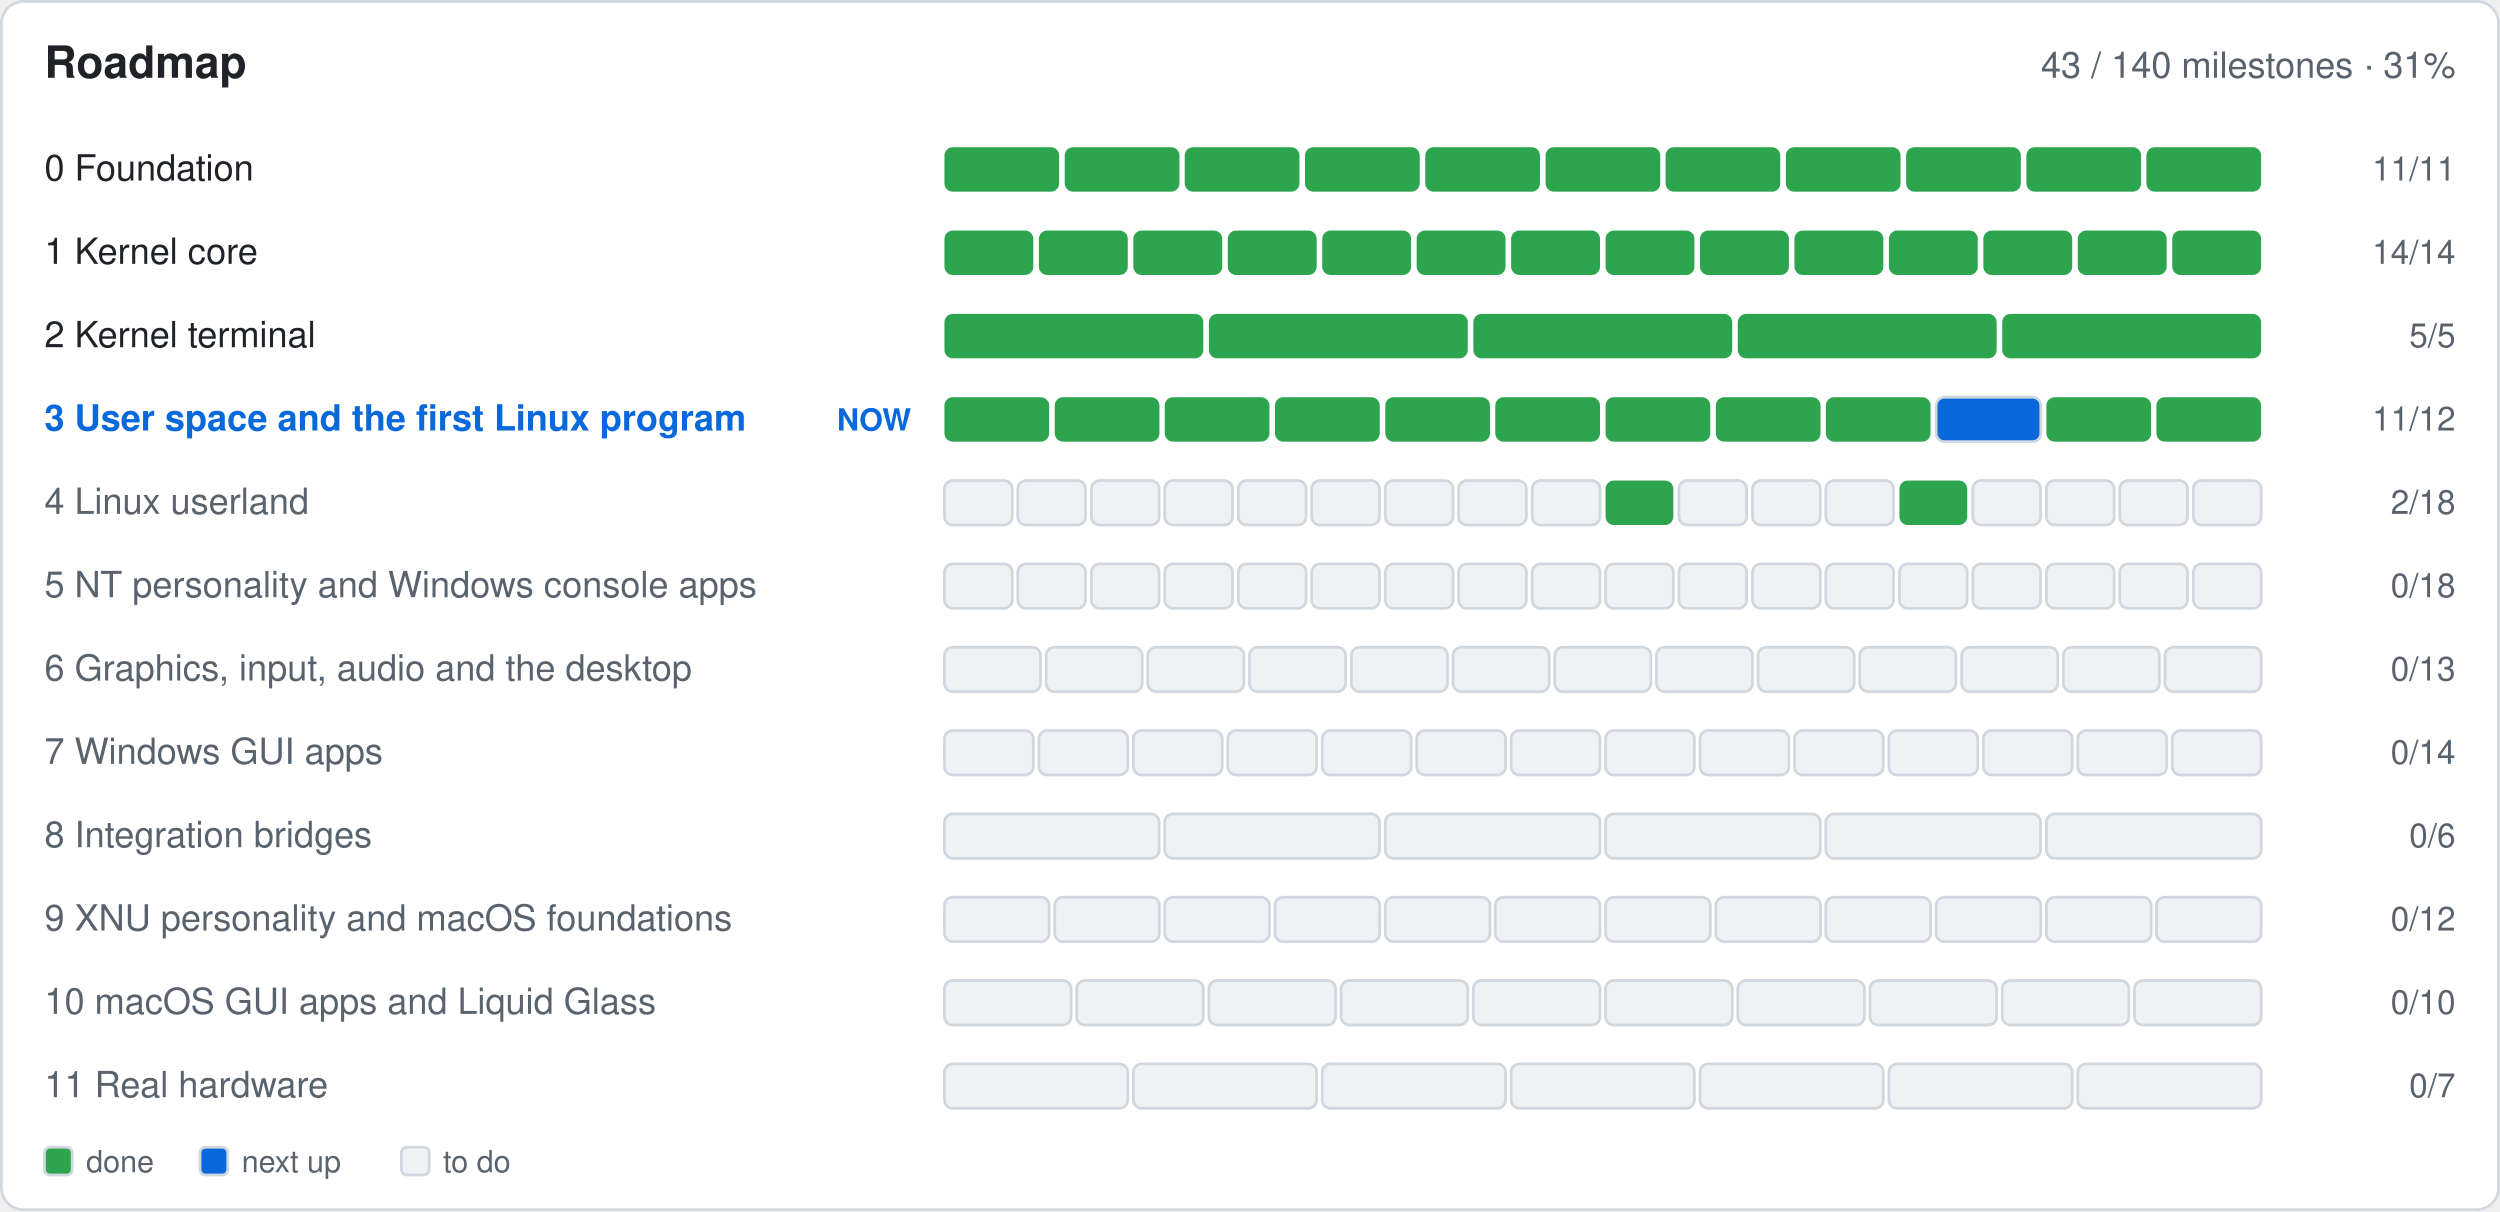
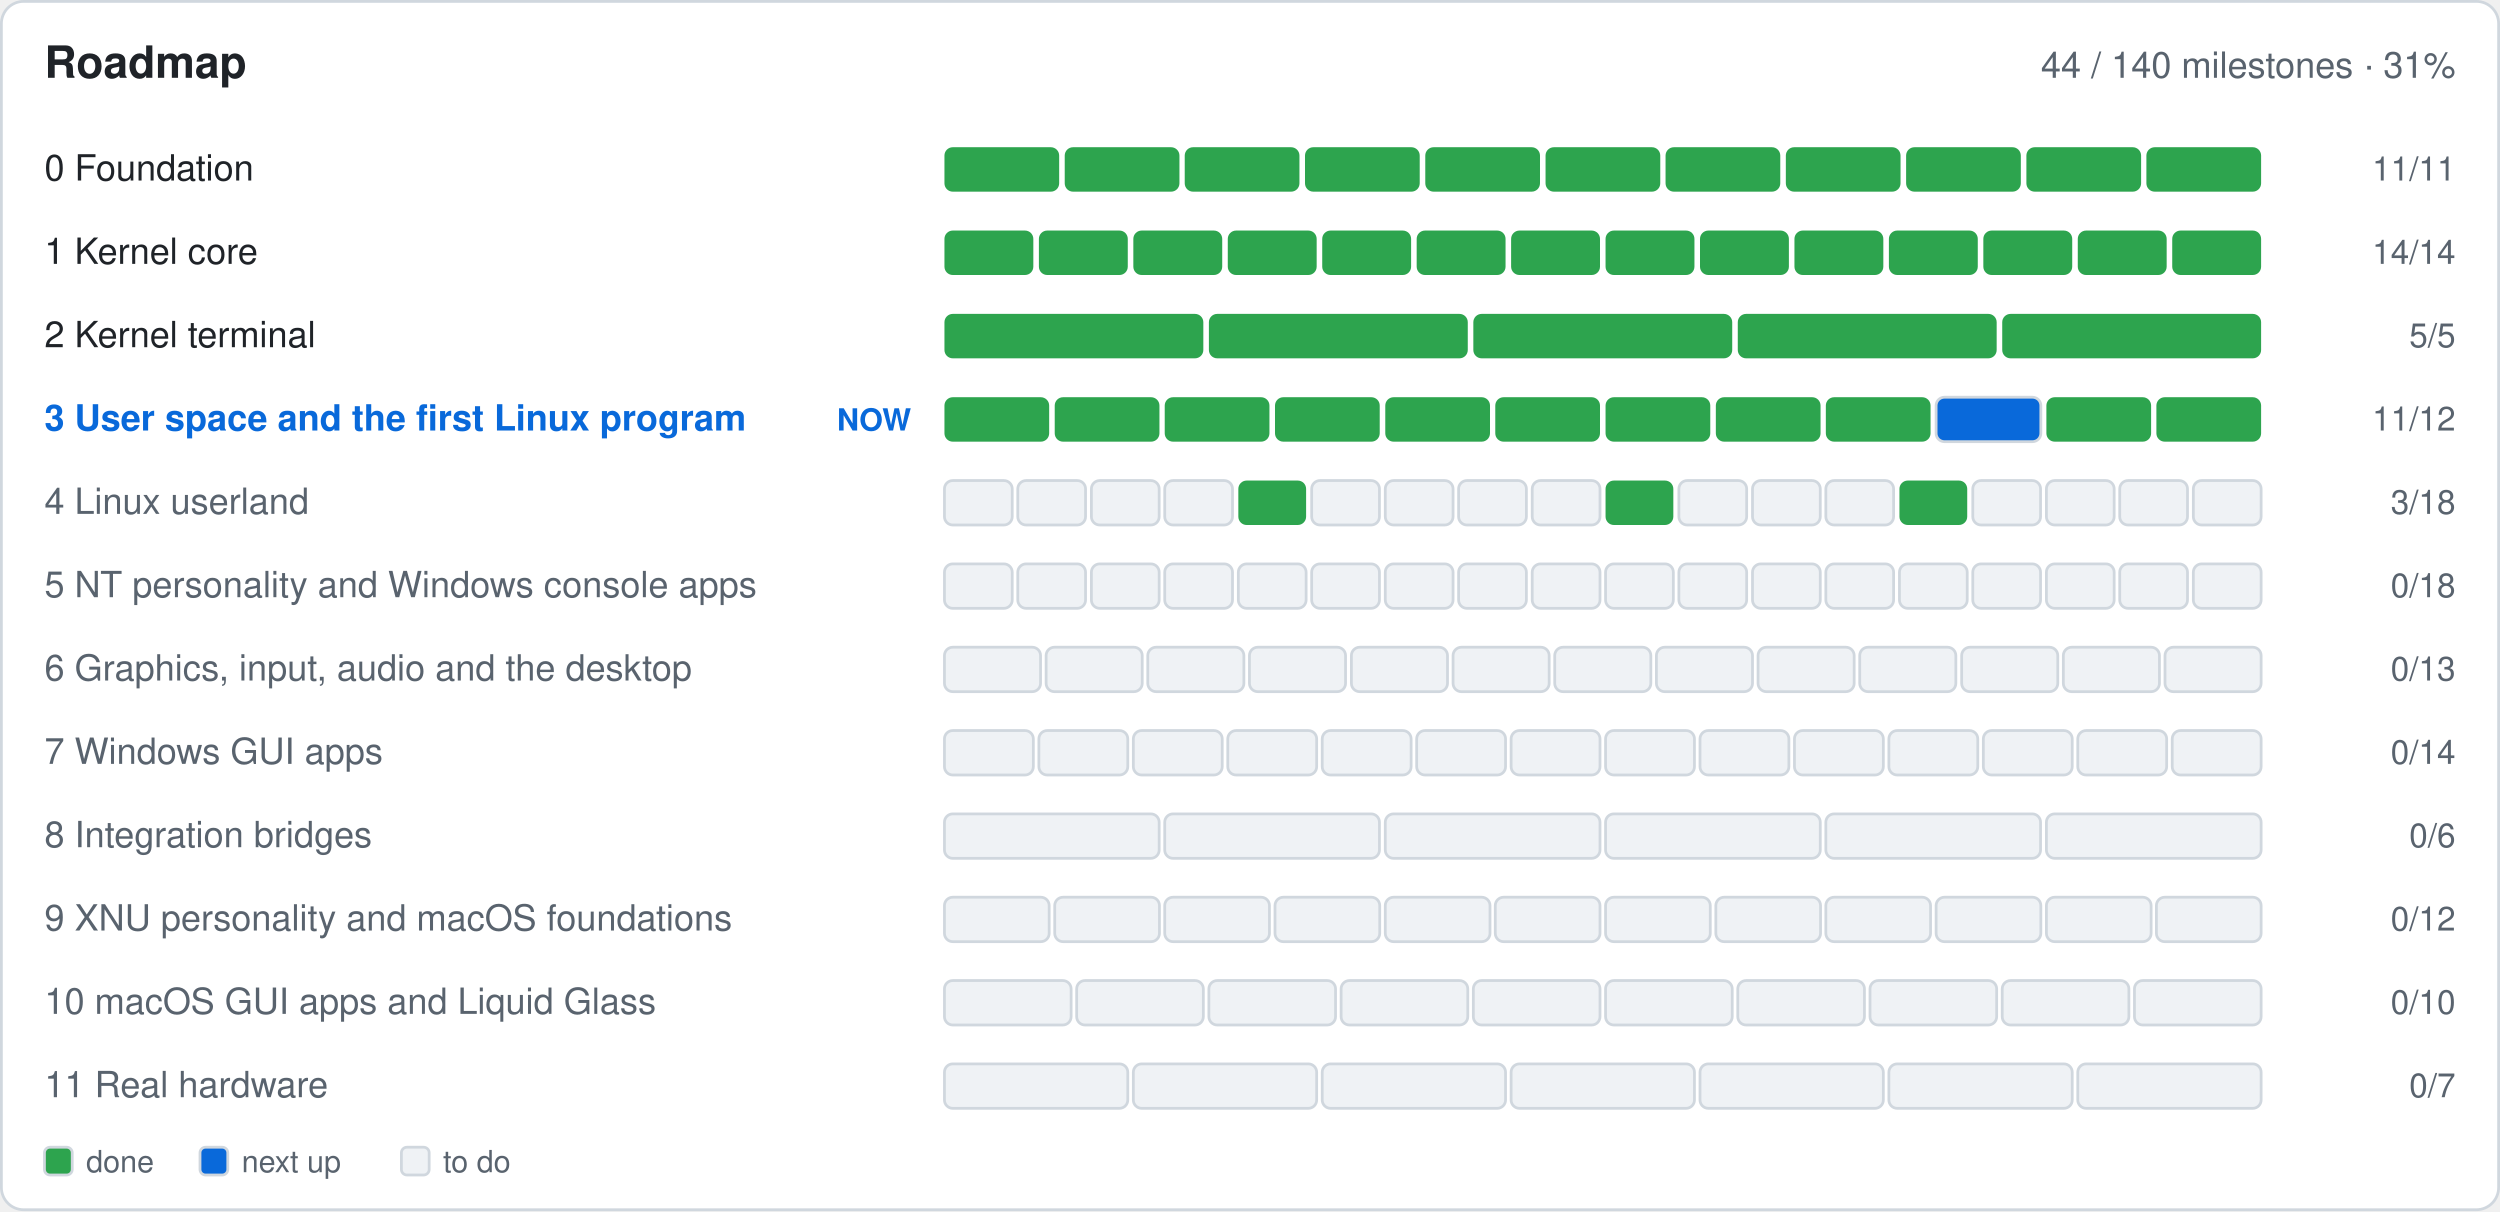
- <svg xmlns="http://www.w3.org/2000/svg" width="900" height="436" viewBox="0 0 900 436" role="img" aria-label="Roadmap: 43 of 140 milestones done">
+ <svg xmlns="http://www.w3.org/2000/svg" width="900" height="436" viewBox="0 0 900 436" role="img" aria-label="Roadmap: 44 of 140 milestones done">
  <rect x="0.5" y="0.5" width="899.0" height="435.0" fill="#ffffff" rx="8" stroke="#d0d7de" />
  <text x="16.0" y="28.0" font-family="-apple-system,BlinkMacSystemFont,'Segoe UI',Helvetica,Arial,sans-serif" font-size="16" font-weight="600" fill="#1f2328" text-anchor="start">Roadmap</text>
-   <text x="884.0" y="28.0" font-family="-apple-system,BlinkMacSystemFont,'Segoe UI',Helvetica,Arial,sans-serif" font-size="13" font-weight="400" fill="#59636e" text-anchor="end">43 / 140 milestones · 31%</text>
+   <text x="884.0" y="28.0" font-family="-apple-system,BlinkMacSystemFont,'Segoe UI',Helvetica,Arial,sans-serif" font-size="13" font-weight="400" fill="#59636e" text-anchor="end">44 / 140 milestones · 31%</text>
  <text x="16.0" y="65.0" font-family="-apple-system,BlinkMacSystemFont,'Segoe UI',Helvetica,Arial,sans-serif" font-size="13" font-weight="400" fill="#1f2328" text-anchor="start"> 0  Foundation</text>
  <g>
    <rect x="340.0" y="53.0" width="41.3" height="16.0" fill="#2da44e" rx="3" />
  </g>
  <g>
    <rect x="383.3" y="53.0" width="41.3" height="16.0" fill="#2da44e" rx="3" />
  </g>
  <g>
    <rect x="426.5" y="53.0" width="41.3" height="16.0" fill="#2da44e" rx="3" />
  </g>
  <g>
    <rect x="469.8" y="53.0" width="41.3" height="16.0" fill="#2da44e" rx="3" />
  </g>
  <g>
    <rect x="513.1" y="53.0" width="41.3" height="16.0" fill="#2da44e" rx="3" />
  </g>
  <g>
    <rect x="556.4" y="53.0" width="41.3" height="16.0" fill="#2da44e" rx="3" />
  </g>
  <g>
    <rect x="599.6" y="53.0" width="41.3" height="16.0" fill="#2da44e" rx="3" />
  </g>
  <g>
    <rect x="642.9" y="53.0" width="41.3" height="16.0" fill="#2da44e" rx="3" />
  </g>
  <g>
    <rect x="686.2" y="53.0" width="41.3" height="16.0" fill="#2da44e" rx="3" />
  </g>
  <g>
    <rect x="729.5" y="53.0" width="41.3" height="16.0" fill="#2da44e" rx="3" />
  </g>
  <g>
    <rect x="772.7" y="53.0" width="41.3" height="16.0" fill="#2da44e" rx="3" />
  </g>
  <text x="884.0" y="65.0" font-family="-apple-system,BlinkMacSystemFont,'Segoe UI',Helvetica,Arial,sans-serif" font-size="12" font-weight="400" fill="#59636e" text-anchor="end">11/11</text>
  <text x="16.0" y="95.0" font-family="-apple-system,BlinkMacSystemFont,'Segoe UI',Helvetica,Arial,sans-serif" font-size="13" font-weight="400" fill="#1f2328" text-anchor="start"> 1  Kernel core</text>
  <g>
    <rect x="340.0" y="83.0" width="32.0" height="16.0" fill="#2da44e" rx="3" />
  </g>
  <g>
    <rect x="374.0" y="83.0" width="32.0" height="16.0" fill="#2da44e" rx="3" />
  </g>
  <g>
    <rect x="408.0" y="83.0" width="32.0" height="16.0" fill="#2da44e" rx="3" />
  </g>
  <g>
    <rect x="442.0" y="83.0" width="32.0" height="16.0" fill="#2da44e" rx="3" />
  </g>
  <g>
    <rect x="476.0" y="83.0" width="32.0" height="16.0" fill="#2da44e" rx="3" />
  </g>
  <g>
    <rect x="510.0" y="83.0" width="32.0" height="16.0" fill="#2da44e" rx="3" />
  </g>
  <g>
    <rect x="544.0" y="83.0" width="32.0" height="16.0" fill="#2da44e" rx="3" />
  </g>
  <g>
    <rect x="578.0" y="83.0" width="32.0" height="16.0" fill="#2da44e" rx="3" />
  </g>
  <g>
    <rect x="612.0" y="83.0" width="32.0" height="16.0" fill="#2da44e" rx="3" />
  </g>
  <g>
    <rect x="646.0" y="83.0" width="32.0" height="16.0" fill="#2da44e" rx="3" />
  </g>
  <g>
    <rect x="680.0" y="83.0" width="32.0" height="16.0" fill="#2da44e" rx="3" />
  </g>
  <g>
    <rect x="714.0" y="83.0" width="32.0" height="16.0" fill="#2da44e" rx="3" />
  </g>
  <g>
    <rect x="748.0" y="83.0" width="32.0" height="16.0" fill="#2da44e" rx="3" />
  </g>
  <g>
    <rect x="782.0" y="83.0" width="32.0" height="16.0" fill="#2da44e" rx="3" />
  </g>
  <text x="884.0" y="95.0" font-family="-apple-system,BlinkMacSystemFont,'Segoe UI',Helvetica,Arial,sans-serif" font-size="12" font-weight="400" fill="#59636e" text-anchor="end">14/14</text>
  <text x="16.0" y="125.0" font-family="-apple-system,BlinkMacSystemFont,'Segoe UI',Helvetica,Arial,sans-serif" font-size="13" font-weight="400" fill="#1f2328" text-anchor="start"> 2  Kernel terminal</text>
  <g>
    <rect x="340.0" y="113.0" width="93.2" height="16.0" fill="#2da44e" rx="3" />
  </g>
  <g>
    <rect x="435.2" y="113.0" width="93.2" height="16.0" fill="#2da44e" rx="3" />
  </g>
  <g>
    <rect x="530.4" y="113.0" width="93.2" height="16.0" fill="#2da44e" rx="3" />
  </g>
  <g>
    <rect x="625.6" y="113.0" width="93.2" height="16.0" fill="#2da44e" rx="3" />
  </g>
  <g>
    <rect x="720.8" y="113.0" width="93.2" height="16.0" fill="#2da44e" rx="3" />
  </g>
  <text x="884.0" y="125.0" font-family="-apple-system,BlinkMacSystemFont,'Segoe UI',Helvetica,Arial,sans-serif" font-size="12" font-weight="400" fill="#59636e" text-anchor="end">5/5</text>
  <text x="16.0" y="155.0" font-family="-apple-system,BlinkMacSystemFont,'Segoe UI',Helvetica,Arial,sans-serif" font-size="13" font-weight="600" fill="#0969da" text-anchor="start"> 3  User space and the first Linux program</text>
  <text x="328.0" y="155.0" font-family="-apple-system,BlinkMacSystemFont,'Segoe UI',Helvetica,Arial,sans-serif" font-size="11" font-weight="600" fill="#0969da" text-anchor="end">NOW</text>
  <g>
    <rect x="340.0" y="143.0" width="37.7" height="16.0" fill="#2da44e" rx="3" />
  </g>
  <g>
    <rect x="379.7" y="143.0" width="37.7" height="16.0" fill="#2da44e" rx="3" />
  </g>
  <g>
    <rect x="419.3" y="143.0" width="37.7" height="16.0" fill="#2da44e" rx="3" />
  </g>
  <g>
    <rect x="459.0" y="143.0" width="37.7" height="16.0" fill="#2da44e" rx="3" />
  </g>
  <g>
    <rect x="498.7" y="143.0" width="37.7" height="16.0" fill="#2da44e" rx="3" />
  </g>
  <g>
    <rect x="538.3" y="143.0" width="37.7" height="16.0" fill="#2da44e" rx="3" />
  </g>
  <g>
    <rect x="578.0" y="143.0" width="37.7" height="16.0" fill="#2da44e" rx="3" />
  </g>
  <g>
    <rect x="617.7" y="143.0" width="37.7" height="16.0" fill="#2da44e" rx="3" />
  </g>
  <g>
    <rect x="657.3" y="143.0" width="37.7" height="16.0" fill="#2da44e" rx="3" />
  </g>
  <g>
    <rect x="697.0" y="143.0" width="37.7" height="16.0" fill="#0969da" rx="3" stroke="#d0d7de" />
  </g>
  <g>
    <rect x="736.7" y="143.0" width="37.7" height="16.0" fill="#2da44e" rx="3" />
  </g>
  <g>
    <rect x="776.3" y="143.0" width="37.7" height="16.0" fill="#2da44e" rx="3" />
  </g>
  <text x="884.0" y="155.0" font-family="-apple-system,BlinkMacSystemFont,'Segoe UI',Helvetica,Arial,sans-serif" font-size="12" font-weight="400" fill="#59636e" text-anchor="end">11/12</text>
  <text x="16.0" y="185.0" font-family="-apple-system,BlinkMacSystemFont,'Segoe UI',Helvetica,Arial,sans-serif" font-size="13" font-weight="400" fill="#59636e" text-anchor="start"> 4  Linux userland</text>
  <g>
    <rect x="340.0" y="173.0" width="24.4" height="16.0" fill="#eff2f5" rx="3" stroke="#d0d7de" />
  </g>
  <g>
    <rect x="366.4" y="173.0" width="24.4" height="16.0" fill="#eff2f5" rx="3" stroke="#d0d7de" />
  </g>
  <g>
    <rect x="392.9" y="173.0" width="24.4" height="16.0" fill="#eff2f5" rx="3" stroke="#d0d7de" />
  </g>
  <g>
    <rect x="419.3" y="173.0" width="24.4" height="16.0" fill="#eff2f5" rx="3" stroke="#d0d7de" />
  </g>
  <g>
-     <rect x="445.8" y="173.0" width="24.4" height="16.0" fill="#eff2f5" rx="3" stroke="#d0d7de" />
+     <rect x="445.8" y="173.0" width="24.4" height="16.0" fill="#2da44e" rx="3" />
  </g>
  <g>
    <rect x="472.2" y="173.0" width="24.4" height="16.0" fill="#eff2f5" rx="3" stroke="#d0d7de" />
  </g>
  <g>
    <rect x="498.7" y="173.0" width="24.4" height="16.0" fill="#eff2f5" rx="3" stroke="#d0d7de" />
  </g>
  <g>
    <rect x="525.1" y="173.0" width="24.4" height="16.0" fill="#eff2f5" rx="3" stroke="#d0d7de" />
  </g>
  <g>
    <rect x="551.6" y="173.0" width="24.4" height="16.0" fill="#eff2f5" rx="3" stroke="#d0d7de" />
  </g>
  <g>
    <rect x="578.0" y="173.0" width="24.4" height="16.0" fill="#2da44e" rx="3" />
  </g>
  <g>
    <rect x="604.4" y="173.0" width="24.4" height="16.0" fill="#eff2f5" rx="3" stroke="#d0d7de" />
  </g>
  <g>
    <rect x="630.9" y="173.0" width="24.4" height="16.0" fill="#eff2f5" rx="3" stroke="#d0d7de" />
  </g>
  <g>
    <rect x="657.3" y="173.0" width="24.4" height="16.0" fill="#eff2f5" rx="3" stroke="#d0d7de" />
  </g>
  <g>
    <rect x="683.8" y="173.0" width="24.4" height="16.0" fill="#2da44e" rx="3" />
  </g>
  <g>
    <rect x="710.2" y="173.0" width="24.4" height="16.0" fill="#eff2f5" rx="3" stroke="#d0d7de" />
  </g>
  <g>
    <rect x="736.7" y="173.0" width="24.4" height="16.0" fill="#eff2f5" rx="3" stroke="#d0d7de" />
  </g>
  <g>
    <rect x="763.1" y="173.0" width="24.4" height="16.0" fill="#eff2f5" rx="3" stroke="#d0d7de" />
  </g>
  <g>
    <rect x="789.6" y="173.0" width="24.4" height="16.0" fill="#eff2f5" rx="3" stroke="#d0d7de" />
  </g>
-   <text x="884.0" y="185.0" font-family="-apple-system,BlinkMacSystemFont,'Segoe UI',Helvetica,Arial,sans-serif" font-size="12" font-weight="400" fill="#59636e" text-anchor="end">2/18</text>
+   <text x="884.0" y="185.0" font-family="-apple-system,BlinkMacSystemFont,'Segoe UI',Helvetica,Arial,sans-serif" font-size="12" font-weight="400" fill="#59636e" text-anchor="end">3/18</text>
  <text x="16.0" y="215.0" font-family="-apple-system,BlinkMacSystemFont,'Segoe UI',Helvetica,Arial,sans-serif" font-size="13" font-weight="400" fill="#59636e" text-anchor="start"> 5  NT personality and Windows console apps</text>
  <g>
    <rect x="340.0" y="203.0" width="24.4" height="16.0" fill="#eff2f5" rx="3" stroke="#d0d7de" />
  </g>
  <g>
    <rect x="366.4" y="203.0" width="24.4" height="16.0" fill="#eff2f5" rx="3" stroke="#d0d7de" />
  </g>
  <g>
    <rect x="392.9" y="203.0" width="24.4" height="16.0" fill="#eff2f5" rx="3" stroke="#d0d7de" />
  </g>
  <g>
    <rect x="419.3" y="203.0" width="24.4" height="16.0" fill="#eff2f5" rx="3" stroke="#d0d7de" />
  </g>
  <g>
    <rect x="445.8" y="203.0" width="24.4" height="16.0" fill="#eff2f5" rx="3" stroke="#d0d7de" />
  </g>
  <g>
    <rect x="472.2" y="203.0" width="24.4" height="16.0" fill="#eff2f5" rx="3" stroke="#d0d7de" />
  </g>
  <g>
    <rect x="498.7" y="203.0" width="24.4" height="16.0" fill="#eff2f5" rx="3" stroke="#d0d7de" />
  </g>
  <g>
    <rect x="525.1" y="203.0" width="24.4" height="16.0" fill="#eff2f5" rx="3" stroke="#d0d7de" />
  </g>
  <g>
    <rect x="551.6" y="203.0" width="24.4" height="16.0" fill="#eff2f5" rx="3" stroke="#d0d7de" />
  </g>
  <g>
    <rect x="578.0" y="203.0" width="24.4" height="16.0" fill="#eff2f5" rx="3" stroke="#d0d7de" />
  </g>
  <g>
    <rect x="604.4" y="203.0" width="24.4" height="16.0" fill="#eff2f5" rx="3" stroke="#d0d7de" />
  </g>
  <g>
    <rect x="630.9" y="203.0" width="24.4" height="16.0" fill="#eff2f5" rx="3" stroke="#d0d7de" />
  </g>
  <g>
    <rect x="657.3" y="203.0" width="24.4" height="16.0" fill="#eff2f5" rx="3" stroke="#d0d7de" />
  </g>
  <g>
    <rect x="683.8" y="203.0" width="24.4" height="16.0" fill="#eff2f5" rx="3" stroke="#d0d7de" />
  </g>
  <g>
    <rect x="710.2" y="203.0" width="24.4" height="16.0" fill="#eff2f5" rx="3" stroke="#d0d7de" />
  </g>
  <g>
    <rect x="736.7" y="203.0" width="24.4" height="16.0" fill="#eff2f5" rx="3" stroke="#d0d7de" />
  </g>
  <g>
    <rect x="763.1" y="203.0" width="24.4" height="16.0" fill="#eff2f5" rx="3" stroke="#d0d7de" />
  </g>
  <g>
    <rect x="789.6" y="203.0" width="24.4" height="16.0" fill="#eff2f5" rx="3" stroke="#d0d7de" />
  </g>
  <text x="884.0" y="215.0" font-family="-apple-system,BlinkMacSystemFont,'Segoe UI',Helvetica,Arial,sans-serif" font-size="12" font-weight="400" fill="#59636e" text-anchor="end">0/18</text>
  <text x="16.0" y="245.0" font-family="-apple-system,BlinkMacSystemFont,'Segoe UI',Helvetica,Arial,sans-serif" font-size="13" font-weight="400" fill="#59636e" text-anchor="start"> 6  Graphics, input, audio and the desktop</text>
  <g>
    <rect x="340.0" y="233.0" width="34.6" height="16.0" fill="#eff2f5" rx="3" stroke="#d0d7de" />
  </g>
  <g>
    <rect x="376.6" y="233.0" width="34.6" height="16.0" fill="#eff2f5" rx="3" stroke="#d0d7de" />
  </g>
  <g>
    <rect x="413.2" y="233.0" width="34.6" height="16.0" fill="#eff2f5" rx="3" stroke="#d0d7de" />
  </g>
  <g>
    <rect x="449.8" y="233.0" width="34.6" height="16.0" fill="#eff2f5" rx="3" stroke="#d0d7de" />
  </g>
  <g>
    <rect x="486.5" y="233.0" width="34.6" height="16.0" fill="#eff2f5" rx="3" stroke="#d0d7de" />
  </g>
  <g>
    <rect x="523.1" y="233.0" width="34.6" height="16.0" fill="#eff2f5" rx="3" stroke="#d0d7de" />
  </g>
  <g>
    <rect x="559.7" y="233.0" width="34.6" height="16.0" fill="#eff2f5" rx="3" stroke="#d0d7de" />
  </g>
  <g>
    <rect x="596.3" y="233.0" width="34.6" height="16.0" fill="#eff2f5" rx="3" stroke="#d0d7de" />
  </g>
  <g>
    <rect x="632.9" y="233.0" width="34.6" height="16.0" fill="#eff2f5" rx="3" stroke="#d0d7de" />
  </g>
  <g>
    <rect x="669.5" y="233.0" width="34.6" height="16.0" fill="#eff2f5" rx="3" stroke="#d0d7de" />
  </g>
  <g>
    <rect x="706.2" y="233.0" width="34.6" height="16.0" fill="#eff2f5" rx="3" stroke="#d0d7de" />
  </g>
  <g>
    <rect x="742.8" y="233.0" width="34.6" height="16.0" fill="#eff2f5" rx="3" stroke="#d0d7de" />
  </g>
  <g>
    <rect x="779.4" y="233.0" width="34.6" height="16.0" fill="#eff2f5" rx="3" stroke="#d0d7de" />
  </g>
  <text x="884.0" y="245.0" font-family="-apple-system,BlinkMacSystemFont,'Segoe UI',Helvetica,Arial,sans-serif" font-size="12" font-weight="400" fill="#59636e" text-anchor="end">0/13</text>
  <text x="16.0" y="275.0" font-family="-apple-system,BlinkMacSystemFont,'Segoe UI',Helvetica,Arial,sans-serif" font-size="13" font-weight="400" fill="#59636e" text-anchor="start"> 7  Windows GUI apps</text>
  <g>
    <rect x="340.0" y="263.0" width="32.0" height="16.0" fill="#eff2f5" rx="3" stroke="#d0d7de" />
  </g>
  <g>
    <rect x="374.0" y="263.0" width="32.0" height="16.0" fill="#eff2f5" rx="3" stroke="#d0d7de" />
  </g>
  <g>
    <rect x="408.0" y="263.0" width="32.0" height="16.0" fill="#eff2f5" rx="3" stroke="#d0d7de" />
  </g>
  <g>
    <rect x="442.0" y="263.0" width="32.0" height="16.0" fill="#eff2f5" rx="3" stroke="#d0d7de" />
  </g>
  <g>
    <rect x="476.0" y="263.0" width="32.0" height="16.0" fill="#eff2f5" rx="3" stroke="#d0d7de" />
  </g>
  <g>
    <rect x="510.0" y="263.0" width="32.0" height="16.0" fill="#eff2f5" rx="3" stroke="#d0d7de" />
  </g>
  <g>
    <rect x="544.0" y="263.0" width="32.0" height="16.0" fill="#eff2f5" rx="3" stroke="#d0d7de" />
  </g>
  <g>
    <rect x="578.0" y="263.0" width="32.0" height="16.0" fill="#eff2f5" rx="3" stroke="#d0d7de" />
  </g>
  <g>
    <rect x="612.0" y="263.0" width="32.0" height="16.0" fill="#eff2f5" rx="3" stroke="#d0d7de" />
  </g>
  <g>
    <rect x="646.0" y="263.0" width="32.0" height="16.0" fill="#eff2f5" rx="3" stroke="#d0d7de" />
  </g>
  <g>
    <rect x="680.0" y="263.0" width="32.0" height="16.0" fill="#eff2f5" rx="3" stroke="#d0d7de" />
  </g>
  <g>
    <rect x="714.0" y="263.0" width="32.0" height="16.0" fill="#eff2f5" rx="3" stroke="#d0d7de" />
  </g>
  <g>
    <rect x="748.0" y="263.0" width="32.0" height="16.0" fill="#eff2f5" rx="3" stroke="#d0d7de" />
  </g>
  <g>
    <rect x="782.0" y="263.0" width="32.0" height="16.0" fill="#eff2f5" rx="3" stroke="#d0d7de" />
  </g>
  <text x="884.0" y="275.0" font-family="-apple-system,BlinkMacSystemFont,'Segoe UI',Helvetica,Arial,sans-serif" font-size="12" font-weight="400" fill="#59636e" text-anchor="end">0/14</text>
  <text x="16.0" y="305.0" font-family="-apple-system,BlinkMacSystemFont,'Segoe UI',Helvetica,Arial,sans-serif" font-size="13" font-weight="400" fill="#59636e" text-anchor="start"> 8  Integration bridges</text>
  <g>
    <rect x="340.0" y="293.0" width="77.3" height="16.0" fill="#eff2f5" rx="3" stroke="#d0d7de" />
  </g>
  <g>
    <rect x="419.3" y="293.0" width="77.3" height="16.0" fill="#eff2f5" rx="3" stroke="#d0d7de" />
  </g>
  <g>
    <rect x="498.7" y="293.0" width="77.3" height="16.0" fill="#eff2f5" rx="3" stroke="#d0d7de" />
  </g>
  <g>
    <rect x="578.0" y="293.0" width="77.3" height="16.0" fill="#eff2f5" rx="3" stroke="#d0d7de" />
  </g>
  <g>
    <rect x="657.3" y="293.0" width="77.3" height="16.0" fill="#eff2f5" rx="3" stroke="#d0d7de" />
  </g>
  <g>
    <rect x="736.7" y="293.0" width="77.3" height="16.0" fill="#eff2f5" rx="3" stroke="#d0d7de" />
  </g>
  <text x="884.0" y="305.0" font-family="-apple-system,BlinkMacSystemFont,'Segoe UI',Helvetica,Arial,sans-serif" font-size="12" font-weight="400" fill="#59636e" text-anchor="end">0/6</text>
  <text x="16.0" y="335.0" font-family="-apple-system,BlinkMacSystemFont,'Segoe UI',Helvetica,Arial,sans-serif" font-size="13" font-weight="400" fill="#59636e" text-anchor="start"> 9  XNU personality and macOS foundations</text>
  <g>
    <rect x="340.0" y="323.0" width="37.7" height="16.0" fill="#eff2f5" rx="3" stroke="#d0d7de" />
  </g>
  <g>
    <rect x="379.7" y="323.0" width="37.7" height="16.0" fill="#eff2f5" rx="3" stroke="#d0d7de" />
  </g>
  <g>
    <rect x="419.3" y="323.0" width="37.7" height="16.0" fill="#eff2f5" rx="3" stroke="#d0d7de" />
  </g>
  <g>
    <rect x="459.0" y="323.0" width="37.7" height="16.0" fill="#eff2f5" rx="3" stroke="#d0d7de" />
  </g>
  <g>
    <rect x="498.7" y="323.0" width="37.7" height="16.0" fill="#eff2f5" rx="3" stroke="#d0d7de" />
  </g>
  <g>
    <rect x="538.3" y="323.0" width="37.7" height="16.0" fill="#eff2f5" rx="3" stroke="#d0d7de" />
  </g>
  <g>
    <rect x="578.0" y="323.0" width="37.7" height="16.0" fill="#eff2f5" rx="3" stroke="#d0d7de" />
  </g>
  <g>
    <rect x="617.7" y="323.0" width="37.7" height="16.0" fill="#eff2f5" rx="3" stroke="#d0d7de" />
  </g>
  <g>
    <rect x="657.3" y="323.0" width="37.7" height="16.0" fill="#eff2f5" rx="3" stroke="#d0d7de" />
  </g>
  <g>
    <rect x="697.0" y="323.0" width="37.7" height="16.0" fill="#eff2f5" rx="3" stroke="#d0d7de" />
  </g>
  <g>
    <rect x="736.7" y="323.0" width="37.7" height="16.0" fill="#eff2f5" rx="3" stroke="#d0d7de" />
  </g>
  <g>
    <rect x="776.3" y="323.0" width="37.7" height="16.0" fill="#eff2f5" rx="3" stroke="#d0d7de" />
  </g>
  <text x="884.0" y="335.0" font-family="-apple-system,BlinkMacSystemFont,'Segoe UI',Helvetica,Arial,sans-serif" font-size="12" font-weight="400" fill="#59636e" text-anchor="end">0/12</text>
  <text x="16.0" y="365.0" font-family="-apple-system,BlinkMacSystemFont,'Segoe UI',Helvetica,Arial,sans-serif" font-size="13" font-weight="400" fill="#59636e" text-anchor="start">10  macOS GUI apps and Liquid Glass</text>
  <g>
    <rect x="340.0" y="353.0" width="45.6" height="16.0" fill="#eff2f5" rx="3" stroke="#d0d7de" />
  </g>
  <g>
    <rect x="387.6" y="353.0" width="45.6" height="16.0" fill="#eff2f5" rx="3" stroke="#d0d7de" />
  </g>
  <g>
    <rect x="435.2" y="353.0" width="45.6" height="16.0" fill="#eff2f5" rx="3" stroke="#d0d7de" />
  </g>
  <g>
    <rect x="482.8" y="353.0" width="45.6" height="16.0" fill="#eff2f5" rx="3" stroke="#d0d7de" />
  </g>
  <g>
    <rect x="530.4" y="353.0" width="45.6" height="16.0" fill="#eff2f5" rx="3" stroke="#d0d7de" />
  </g>
  <g>
    <rect x="578.0" y="353.0" width="45.6" height="16.0" fill="#eff2f5" rx="3" stroke="#d0d7de" />
  </g>
  <g>
    <rect x="625.6" y="353.0" width="45.6" height="16.0" fill="#eff2f5" rx="3" stroke="#d0d7de" />
  </g>
  <g>
    <rect x="673.2" y="353.0" width="45.6" height="16.0" fill="#eff2f5" rx="3" stroke="#d0d7de" />
  </g>
  <g>
    <rect x="720.8" y="353.0" width="45.6" height="16.0" fill="#eff2f5" rx="3" stroke="#d0d7de" />
  </g>
  <g>
    <rect x="768.4" y="353.0" width="45.6" height="16.0" fill="#eff2f5" rx="3" stroke="#d0d7de" />
  </g>
  <text x="884.0" y="365.0" font-family="-apple-system,BlinkMacSystemFont,'Segoe UI',Helvetica,Arial,sans-serif" font-size="12" font-weight="400" fill="#59636e" text-anchor="end">0/10</text>
  <text x="16.0" y="395.0" font-family="-apple-system,BlinkMacSystemFont,'Segoe UI',Helvetica,Arial,sans-serif" font-size="13" font-weight="400" fill="#59636e" text-anchor="start">11  Real hardware</text>
  <g>
    <rect x="340.0" y="383.0" width="66.0" height="16.0" fill="#eff2f5" rx="3" stroke="#d0d7de" />
  </g>
  <g>
    <rect x="408.0" y="383.0" width="66.0" height="16.0" fill="#eff2f5" rx="3" stroke="#d0d7de" />
  </g>
  <g>
    <rect x="476.0" y="383.0" width="66.0" height="16.0" fill="#eff2f5" rx="3" stroke="#d0d7de" />
  </g>
  <g>
    <rect x="544.0" y="383.0" width="66.0" height="16.0" fill="#eff2f5" rx="3" stroke="#d0d7de" />
  </g>
  <g>
    <rect x="612.0" y="383.0" width="66.0" height="16.0" fill="#eff2f5" rx="3" stroke="#d0d7de" />
  </g>
  <g>
    <rect x="680.0" y="383.0" width="66.0" height="16.0" fill="#eff2f5" rx="3" stroke="#d0d7de" />
  </g>
  <g>
    <rect x="748.0" y="383.0" width="66.0" height="16.0" fill="#eff2f5" rx="3" stroke="#d0d7de" />
  </g>
  <text x="884.0" y="395.0" font-family="-apple-system,BlinkMacSystemFont,'Segoe UI',Helvetica,Arial,sans-serif" font-size="12" font-weight="400" fill="#59636e" text-anchor="end">0/7</text>
  <rect x="16.0" y="413.0" width="10.0" height="10.0" fill="#2da44e" rx="2" stroke="#d0d7de" />
  <text x="31.0" y="422.0" font-family="-apple-system,BlinkMacSystemFont,'Segoe UI',Helvetica,Arial,sans-serif" font-size="11" font-weight="400" fill="#59636e" text-anchor="start">done</text>
  <rect x="72.0" y="413.0" width="10.0" height="10.0" fill="#0969da" rx="2" stroke="#d0d7de" />
  <text x="87.0" y="422.0" font-family="-apple-system,BlinkMacSystemFont,'Segoe UI',Helvetica,Arial,sans-serif" font-size="11" font-weight="400" fill="#59636e" text-anchor="start">next up</text>
  <rect x="144.5" y="413.0" width="10.0" height="10.0" fill="#eff2f5" rx="2" stroke="#d0d7de" />
  <text x="159.5" y="422.0" font-family="-apple-system,BlinkMacSystemFont,'Segoe UI',Helvetica,Arial,sans-serif" font-size="11" font-weight="400" fill="#59636e" text-anchor="start">to do</text>
</svg>
